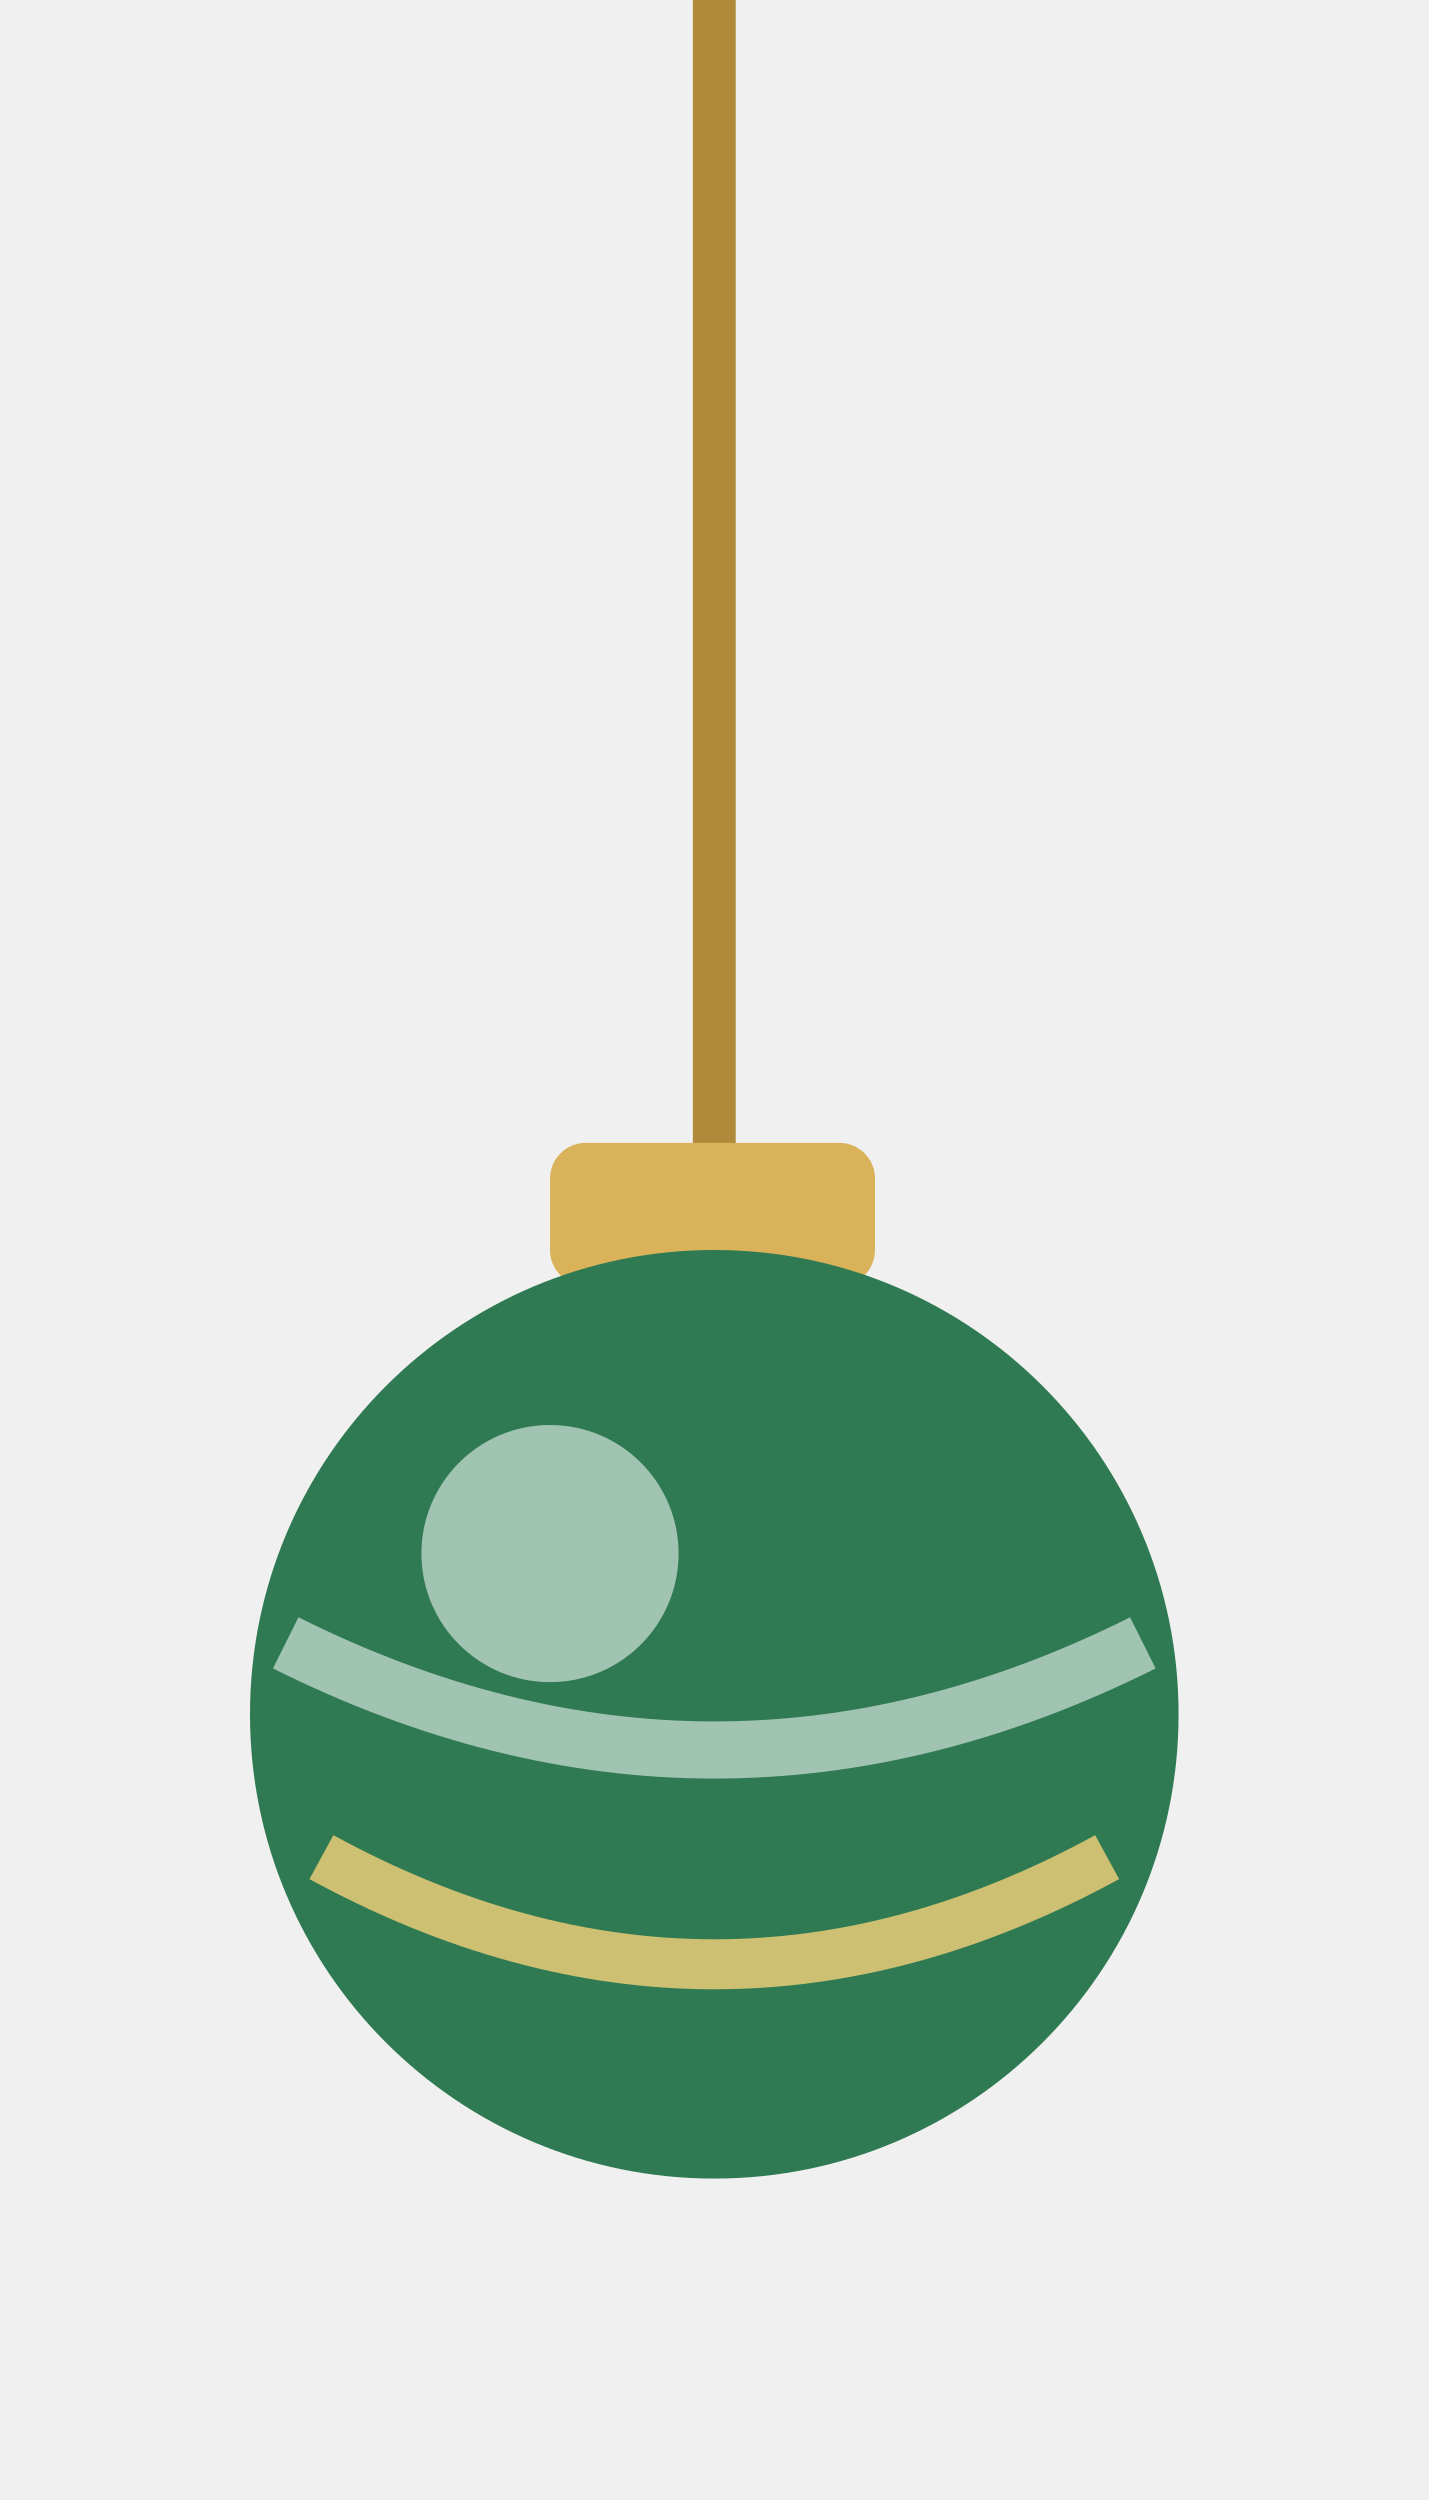
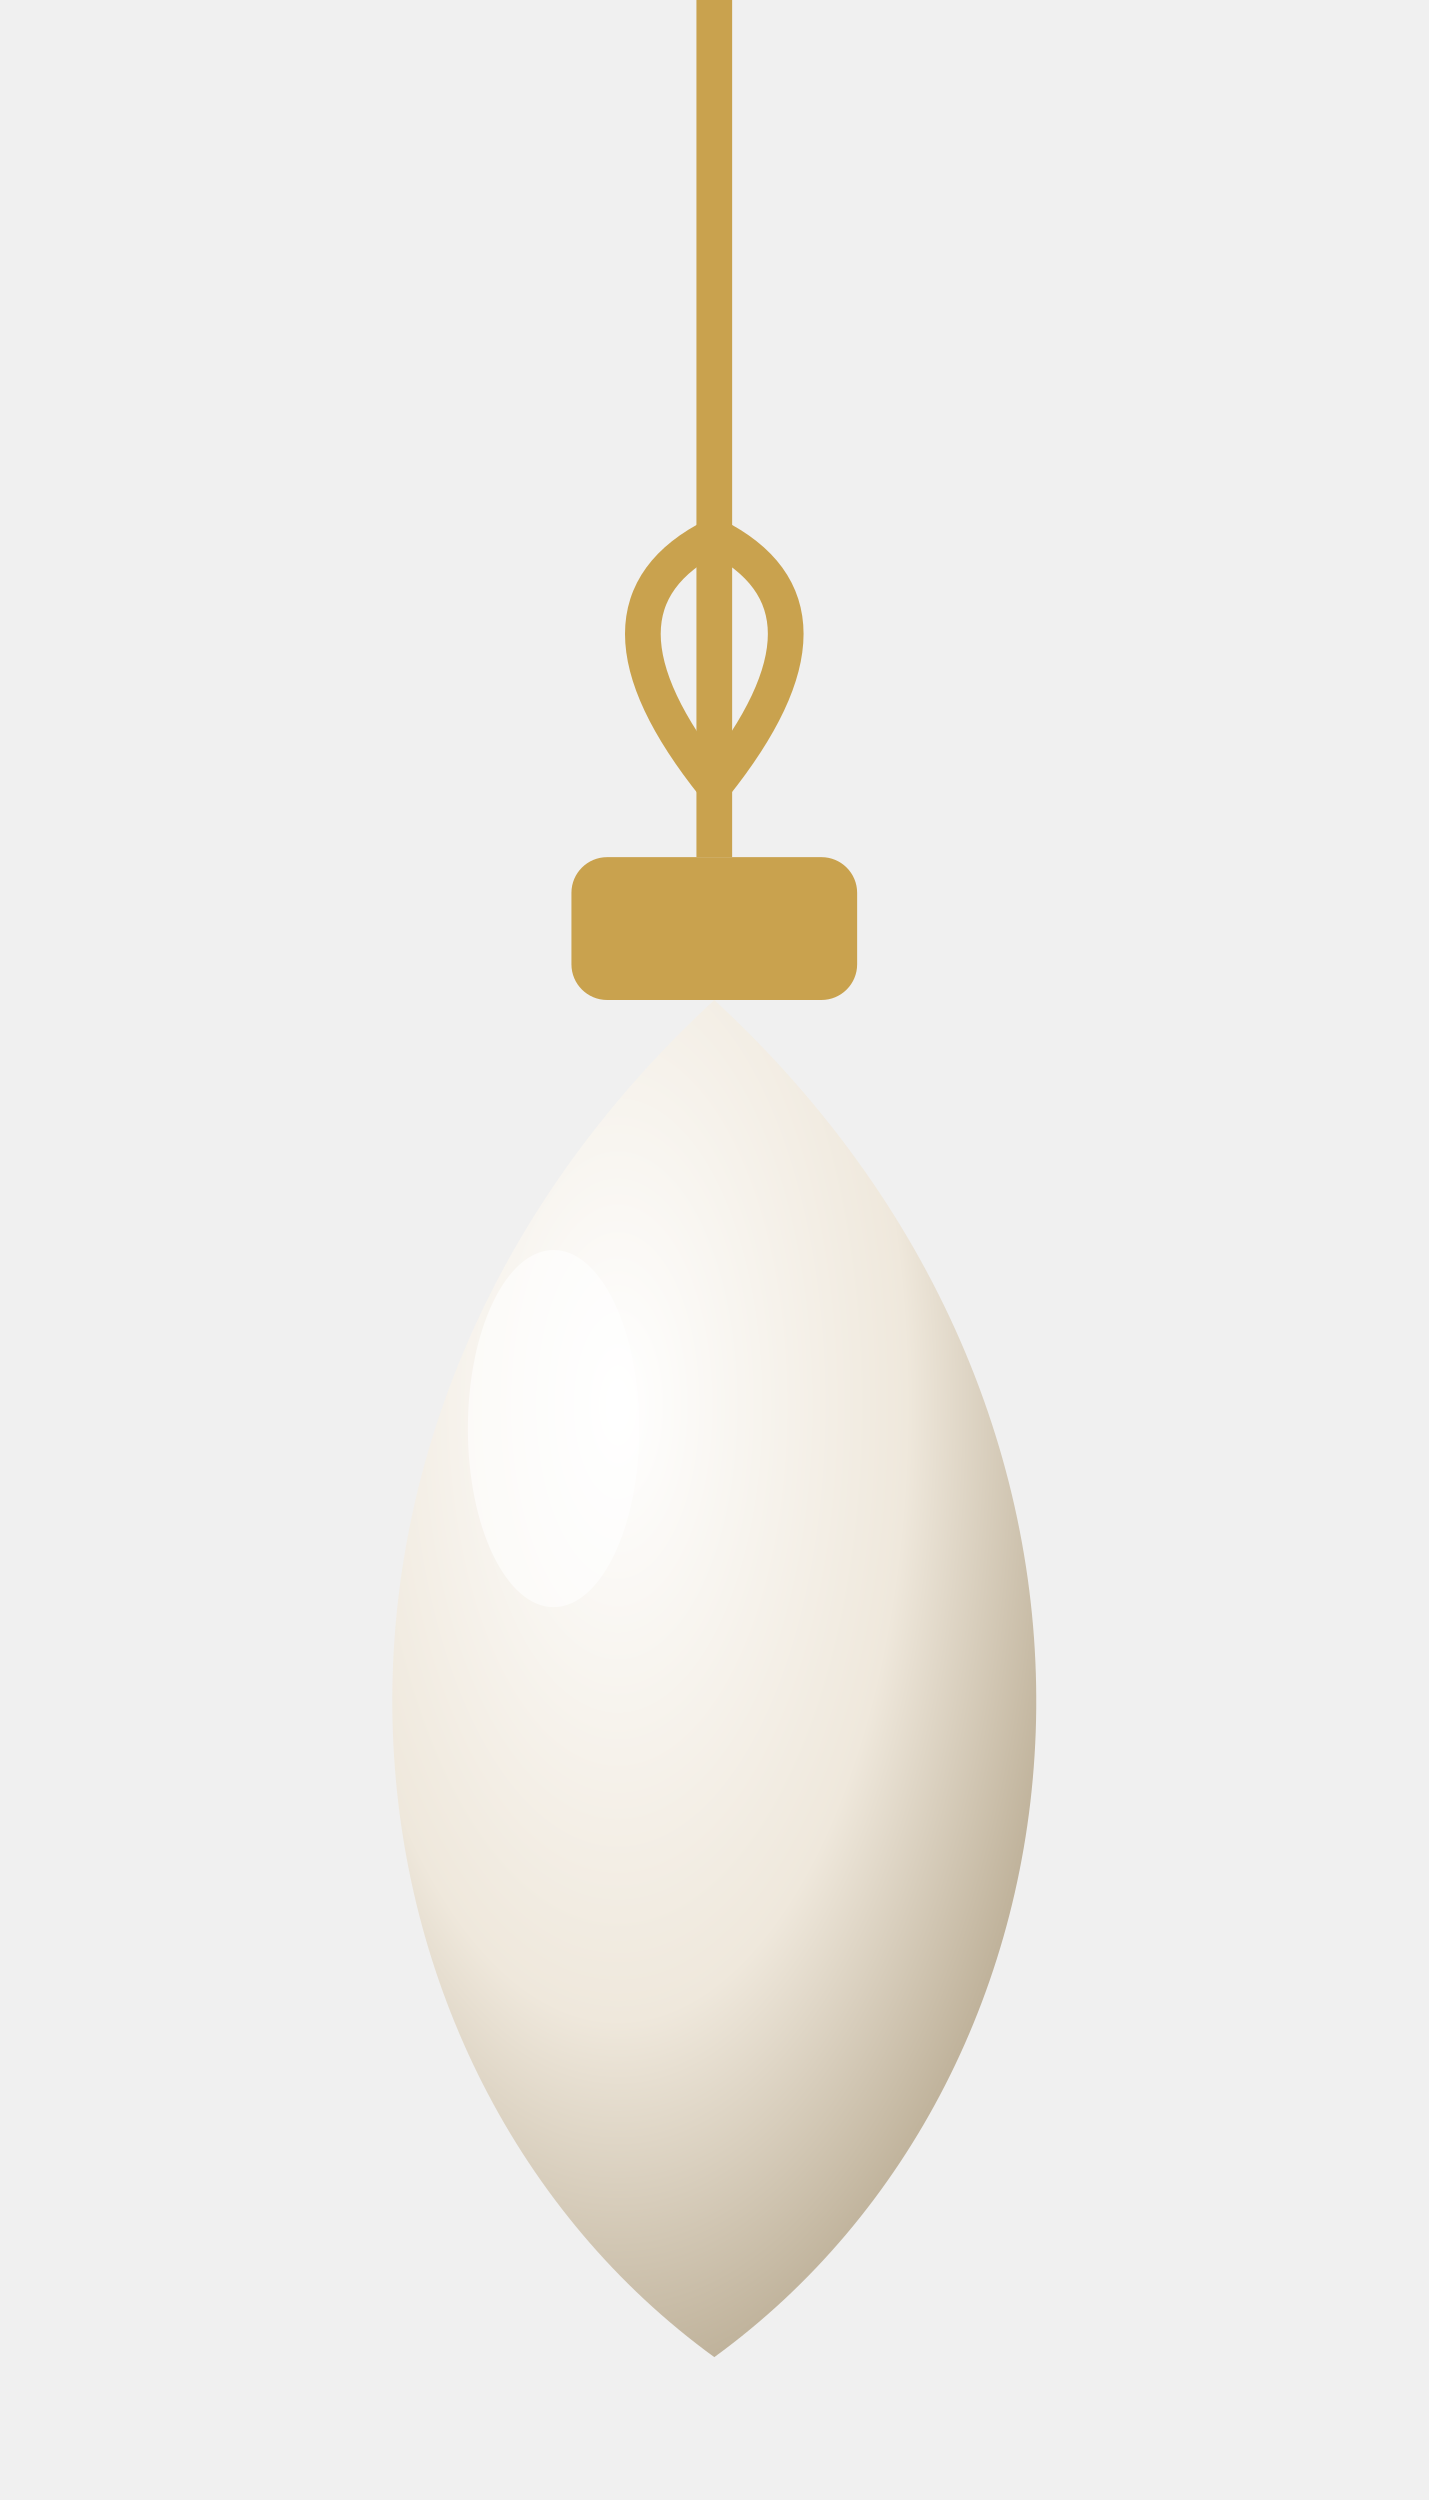
- <svg xmlns="http://www.w3.org/2000/svg" viewBox="0 0 40 70" width="40" height="70">
-   <line x1="20" y1="0" x2="20" y2="34" stroke="#b08a3a" stroke-width="1.2" />
-   <line x1="20" y1="29" x2="20" y2="35" stroke="#b08a3a" stroke-width="1" />
-   <rect x="15.4" y="32.0" width="9.1" height="4" rx="1" fill="#d9b25a" />
-   <circle cx="20" cy="48" r="13" fill="#2f7a52" />
-   <circle cx="15.4" cy="43.5" r="3.6" fill="#fff" opacity=".55" />
-   <path d="M8 46 Q20 52 32 46" stroke="#fff" stroke-width="1.6" fill="none" opacity=".55" />
-   <path d="M9 52 Q20 58 31 52" stroke="#f6d27a" stroke-width="1.4" fill="none" opacity=".8" />
+ <svg xmlns="http://www.w3.org/2000/svg" viewBox="0 0 40 70">
+   <defs>
+     <radialGradient id="gold" cx=".35" cy=".3" r=".75">
+       <stop offset="0" stop-color="#fff4cf" />
+       <stop offset=".45" stop-color="#e2bb63" />
+       <stop offset="1" stop-color="#9a7428" />
+     </radialGradient>
+     <radialGradient id="pearl" cx=".35" cy=".3" r=".75">
+       <stop offset="0" stop-color="#ffffff" />
+       <stop offset=".6" stop-color="#efe8dc" />
+       <stop offset="1" stop-color="#b9ab92" />
+     </radialGradient>
+     <radialGradient id="wine" cx=".35" cy=".3" r=".75">
+       <stop offset="0" stop-color="#f3a4ab" />
+       <stop offset=".45" stop-color="#b3283a" />
+       <stop offset="1" stop-color="#5e0f1c" />
+     </radialGradient>
+     <radialGradient id="sage" cx=".35" cy=".3" r=".75">
+       <stop offset="0" stop-color="#d9efe1" />
+       <stop offset=".5" stop-color="#5f9a78" />
+       <stop offset="1" stop-color="#244a35" />
+     </radialGradient>
+     <filter id="sh">
+       <feDropShadow dx="0" dy=".6" stdDeviation=".6" flood-color="#6b7fa0" flood-opacity=".7" />
+     </filter>
+   </defs>
+   <line x1="20" y1="0" x2="20" y2="24" stroke="#c9a24e" stroke-width="1" />
+   <path d="M20 22 q-4 -5 0 -7 q4 2 0 7" fill="none" stroke="#c9a24e" stroke-width="1" />
+   <rect x="16" y="24" width="8" height="4" rx="1" fill="#c9a24e" />
+   <path d="M20 28 C33 40 31 58 20 66 C9 58 7 40 20 28Z" fill="url(#pearl)" />
+   <ellipse cx="15.5" cy="40" rx="2.4" ry="5" fill="#fff" opacity=".6" />
</svg>
